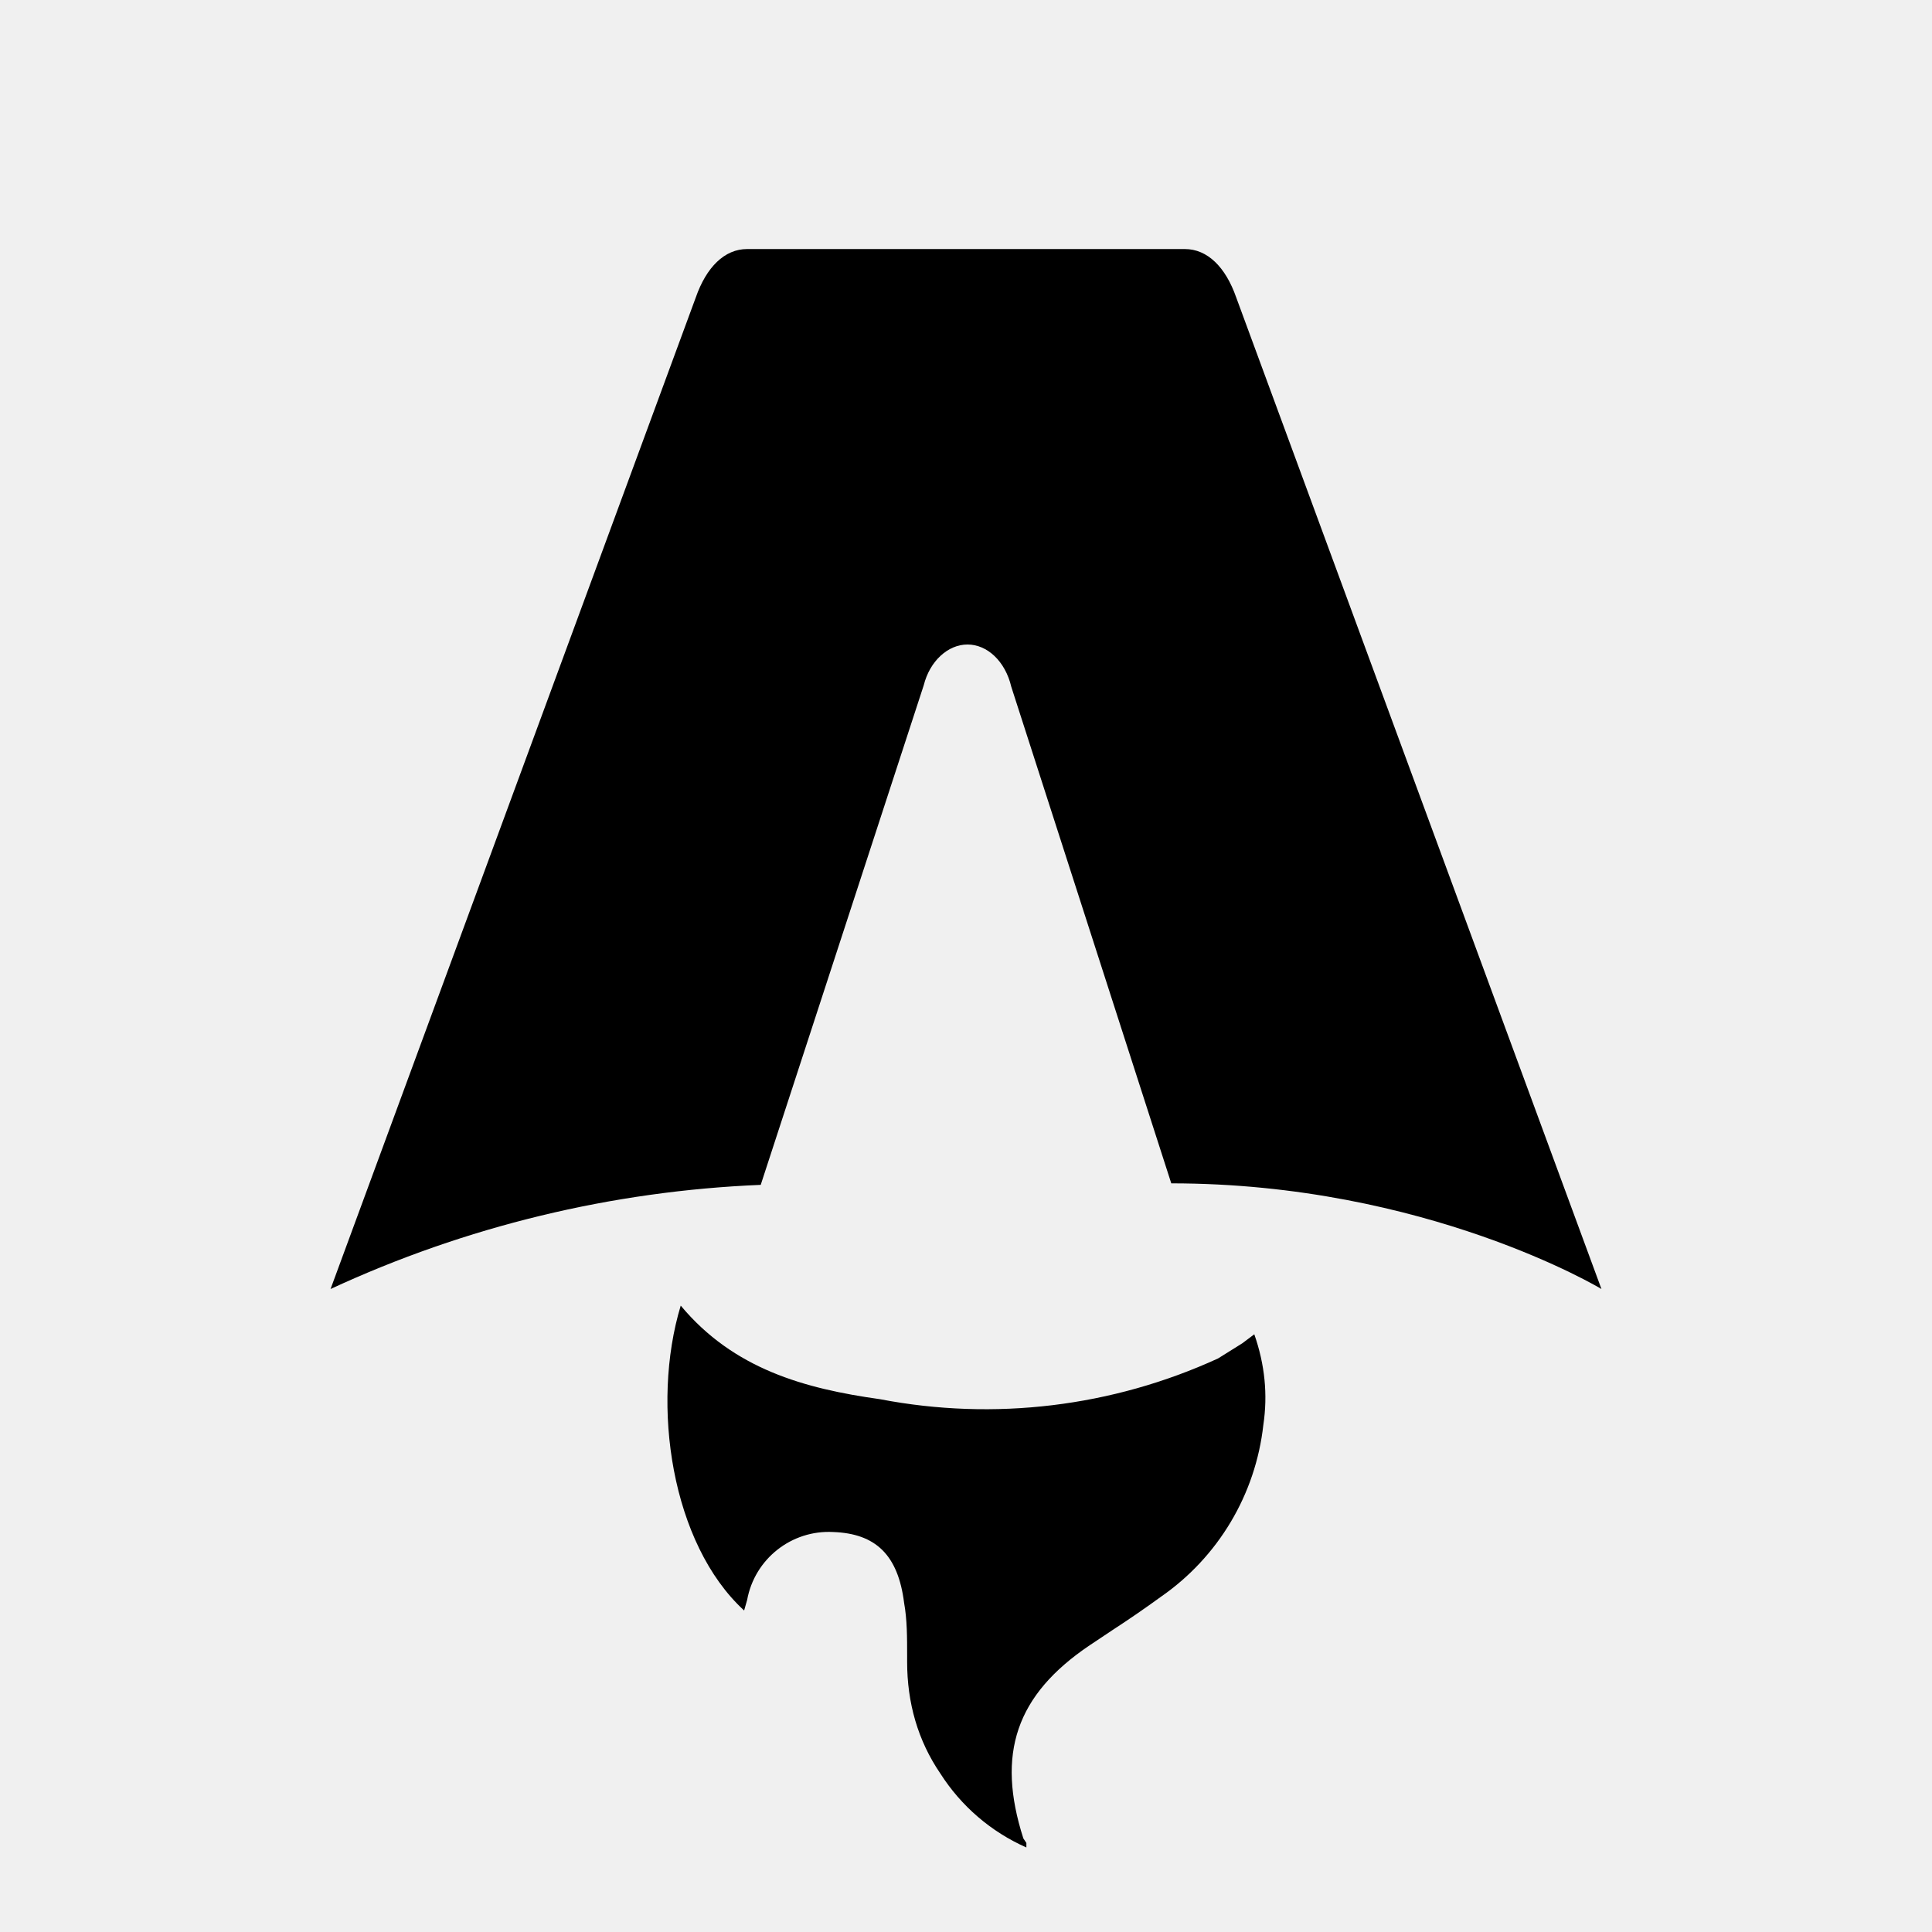
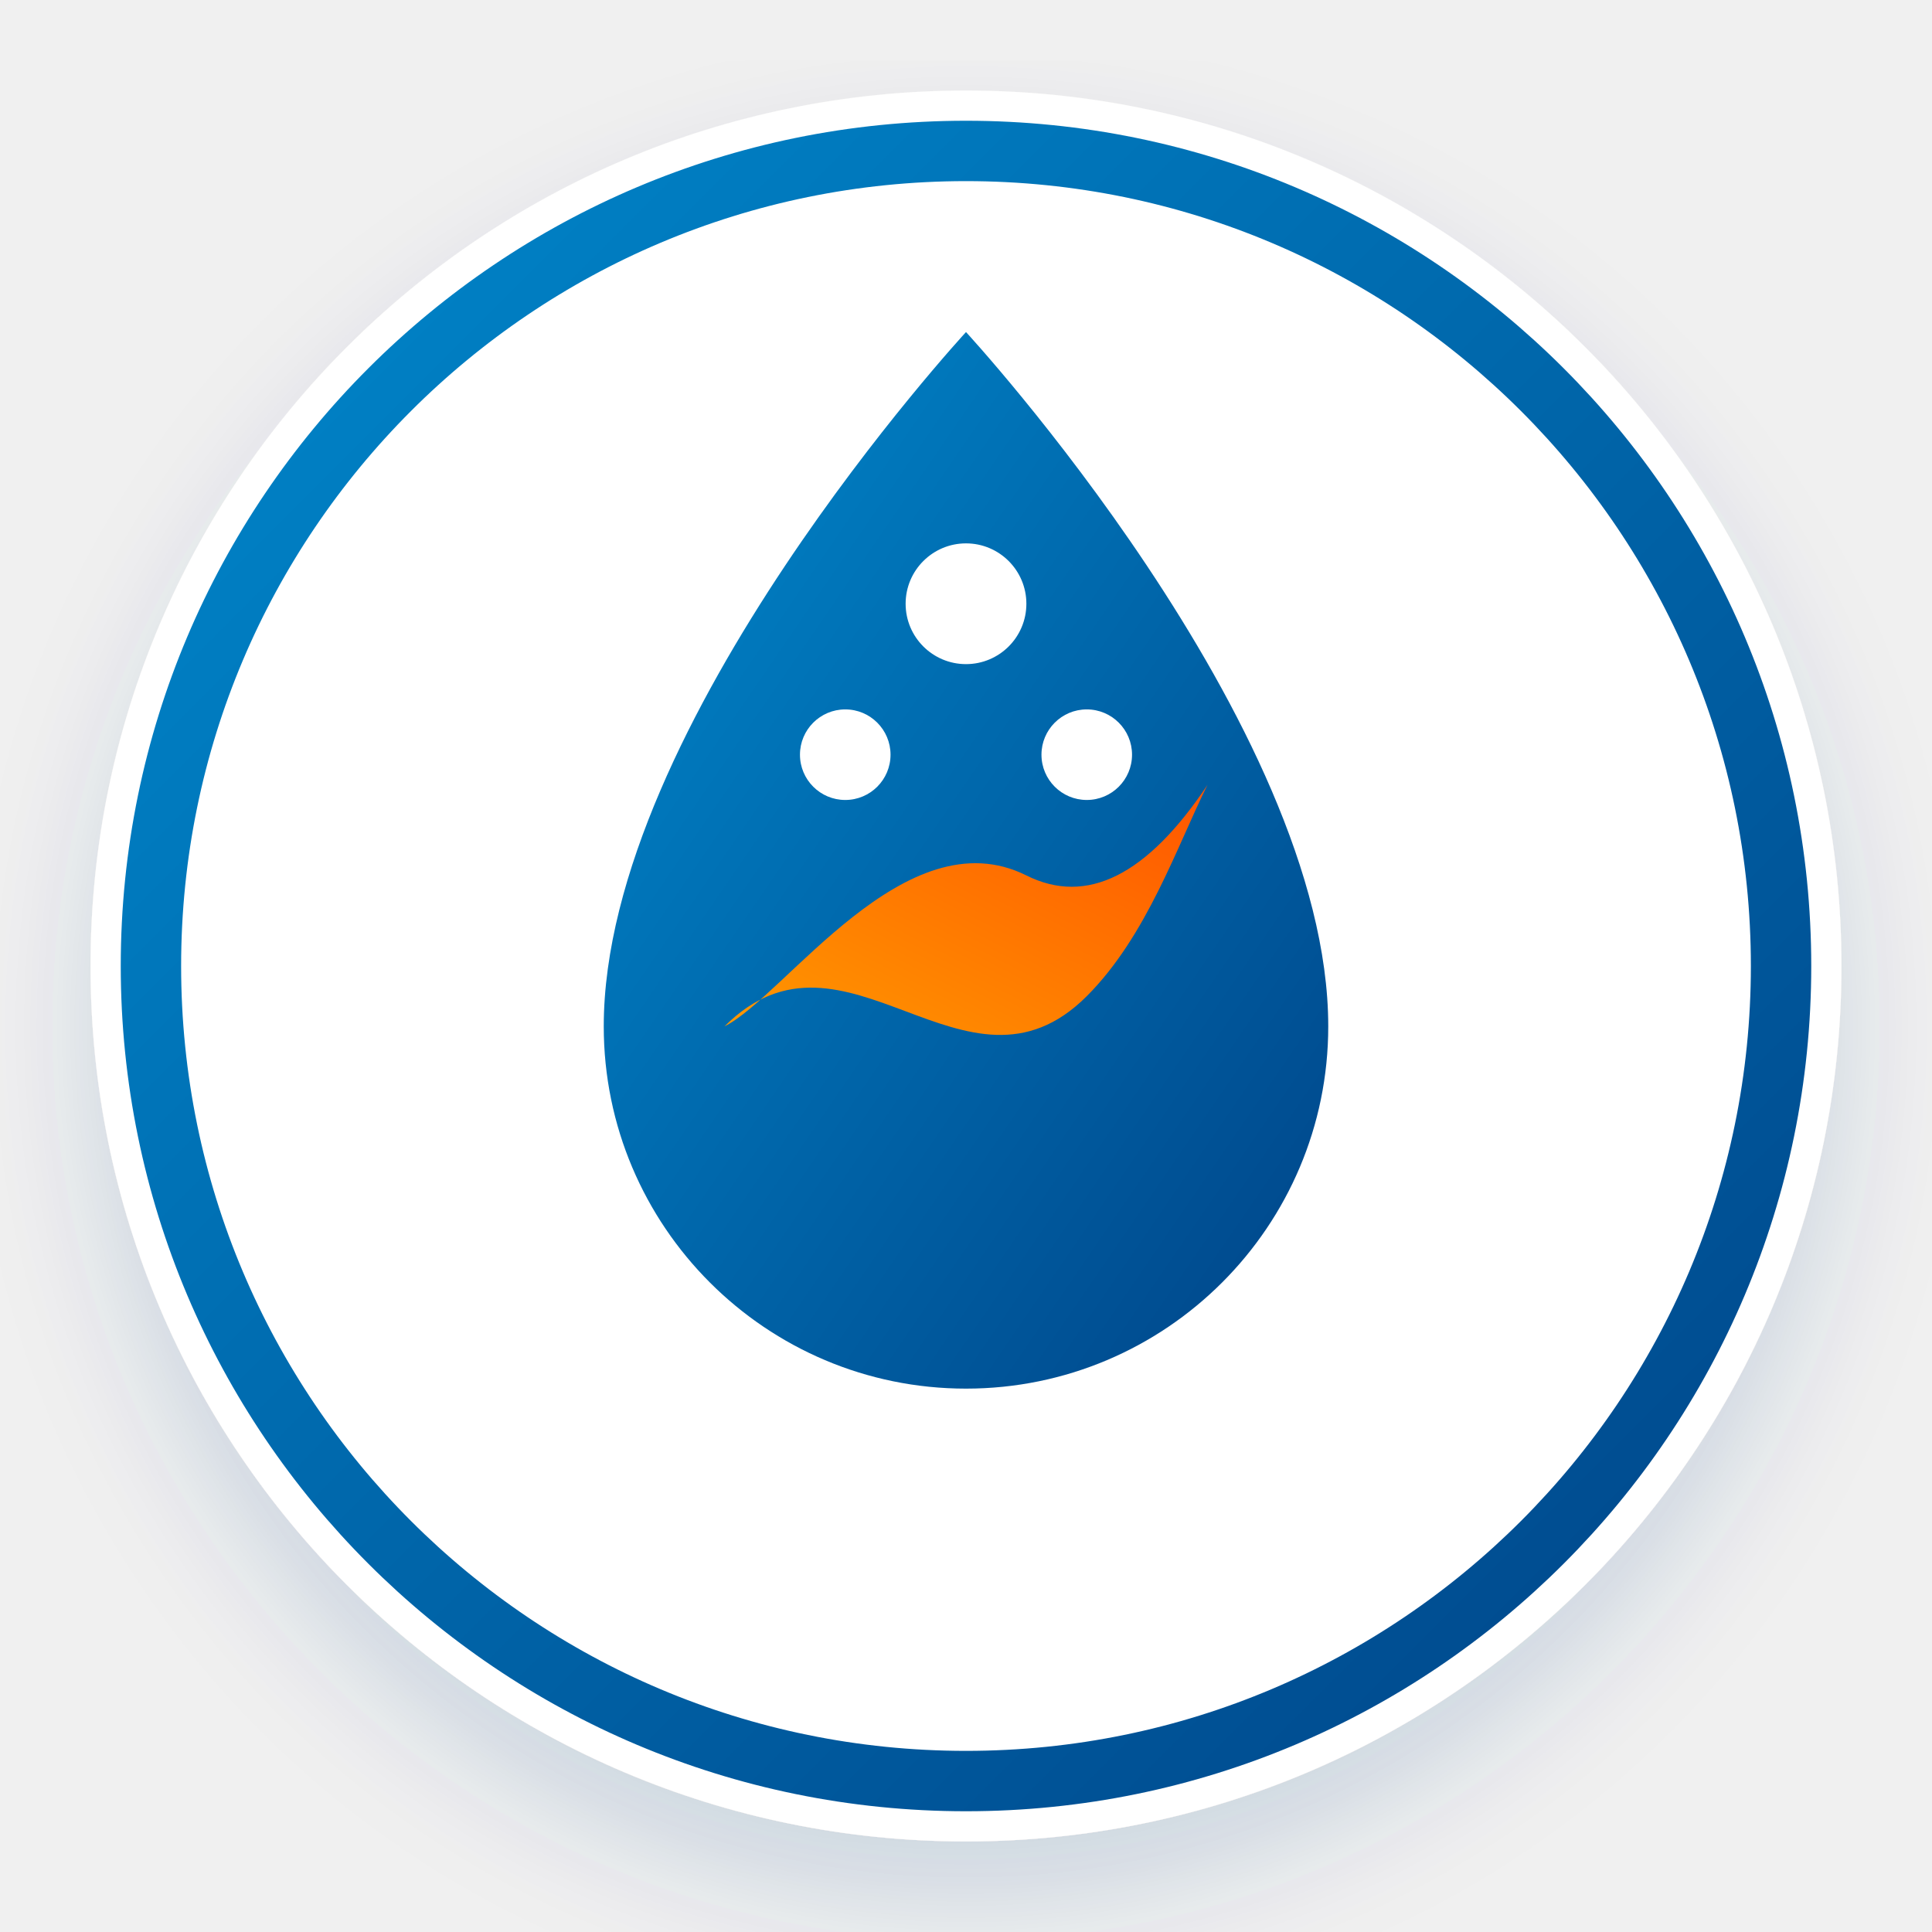
- <svg xmlns="http://www.w3.org/2000/svg" fill="none" viewBox="0 0 128 128">
-   <path d="M50.4 78.5a75.1 75.1 0 0 0-28.5 6.9l24.2-65.7c.7-2 1.9-3.2 3.4-3.2h29c1.5 0 2.7 1.2 3.4 3.2l24.2 65.7s-11.6-7-28.5-7L67 45.5c-.4-1.7-1.6-2.8-2.9-2.8-1.3 0-2.5 1.1-2.9 2.7L50.4 78.5Zm-1.1 28.2Zm-4.2-20.2c-2 6.6-.6 15.8 4.2 20.2a17.5 17.5 0 0 1 .2-.7 5.5 5.5 0 0 1 5.7-4.5c2.8.1 4.3 1.5 4.7 4.7.2 1.1.2 2.3.2 3.5v.4c0 2.7.7 5.2 2.2 7.4a13 13 0 0 0 5.7 4.9v-.3l-.2-.3c-1.8-5.6-.5-9.5 4.4-12.8l1.5-1a73 73 0 0 0 3.2-2.2 16 16 0 0 0 6.8-11.4c.3-2 .1-4-.6-6l-.8.6-1.6 1a37 37 0 0 1-22.4 2.7c-5-.7-9.7-2-13.2-6.2Z" />
-   <style>
-         path { fill: #000; }
-         @media (prefers-color-scheme: dark) {
-             path { fill: #FFF; }
-         }
-     </style>
+ <svg xmlns="http://www.w3.org/2000/svg" viewBox="0 0 128 128" width="100%" height="100%">
+   <defs>
+     <linearGradient id="dropGrad" x1="0%" y1="0%" x2="100%" y2="100%">
+       <stop offset="0%" stop-color="#0088cc" />
+       <stop offset="100%" stop-color="#004488" />
+     </linearGradient>
+     <linearGradient id="waveGrad" x1="0%" y1="100%" x2="100%" y2="0%">
+       <stop offset="0%" stop-color="#ff9900" />
+       <stop offset="100%" stop-color="#ff5500" />
+     </linearGradient>
+     <filter id="glow" x="-10%" y="-10%" width="120%" height="120%">
+       <feDropShadow dx="0" dy="4" stdDeviation="4" flood-color="#004488" flood-opacity="0.15" />
+     </filter>
+   </defs>
+   <circle cx="64" cy="64" r="58" fill="#ffffff" filter="url(#glow)" />
+   <circle cx="64" cy="64" r="54" fill="none" stroke="url(#dropGrad)" stroke-width="4" />
+   <path d="M64,22 C64,22 88,48 88,68 C88,81.25 77.25,92 64,92 C50.75,92 40,81.25 40,68 C40,48 64,22 64,22 Z" fill="url(#dropGrad)" />
+   <path d="M48,68 C56,60 64,74 72,66 C76,62 78,56 80,52 C76,58 72,60 68,58 C60,54 52,66 48,68 Z" fill="url(#waveGrad)" />
+   <circle cx="64" cy="40" r="4" fill="#ffffff" />
+   <circle cx="56" cy="50" r="3" fill="#ffffff" />
+   <circle cx="72" cy="50" r="3" fill="#ffffff" />
</svg>
